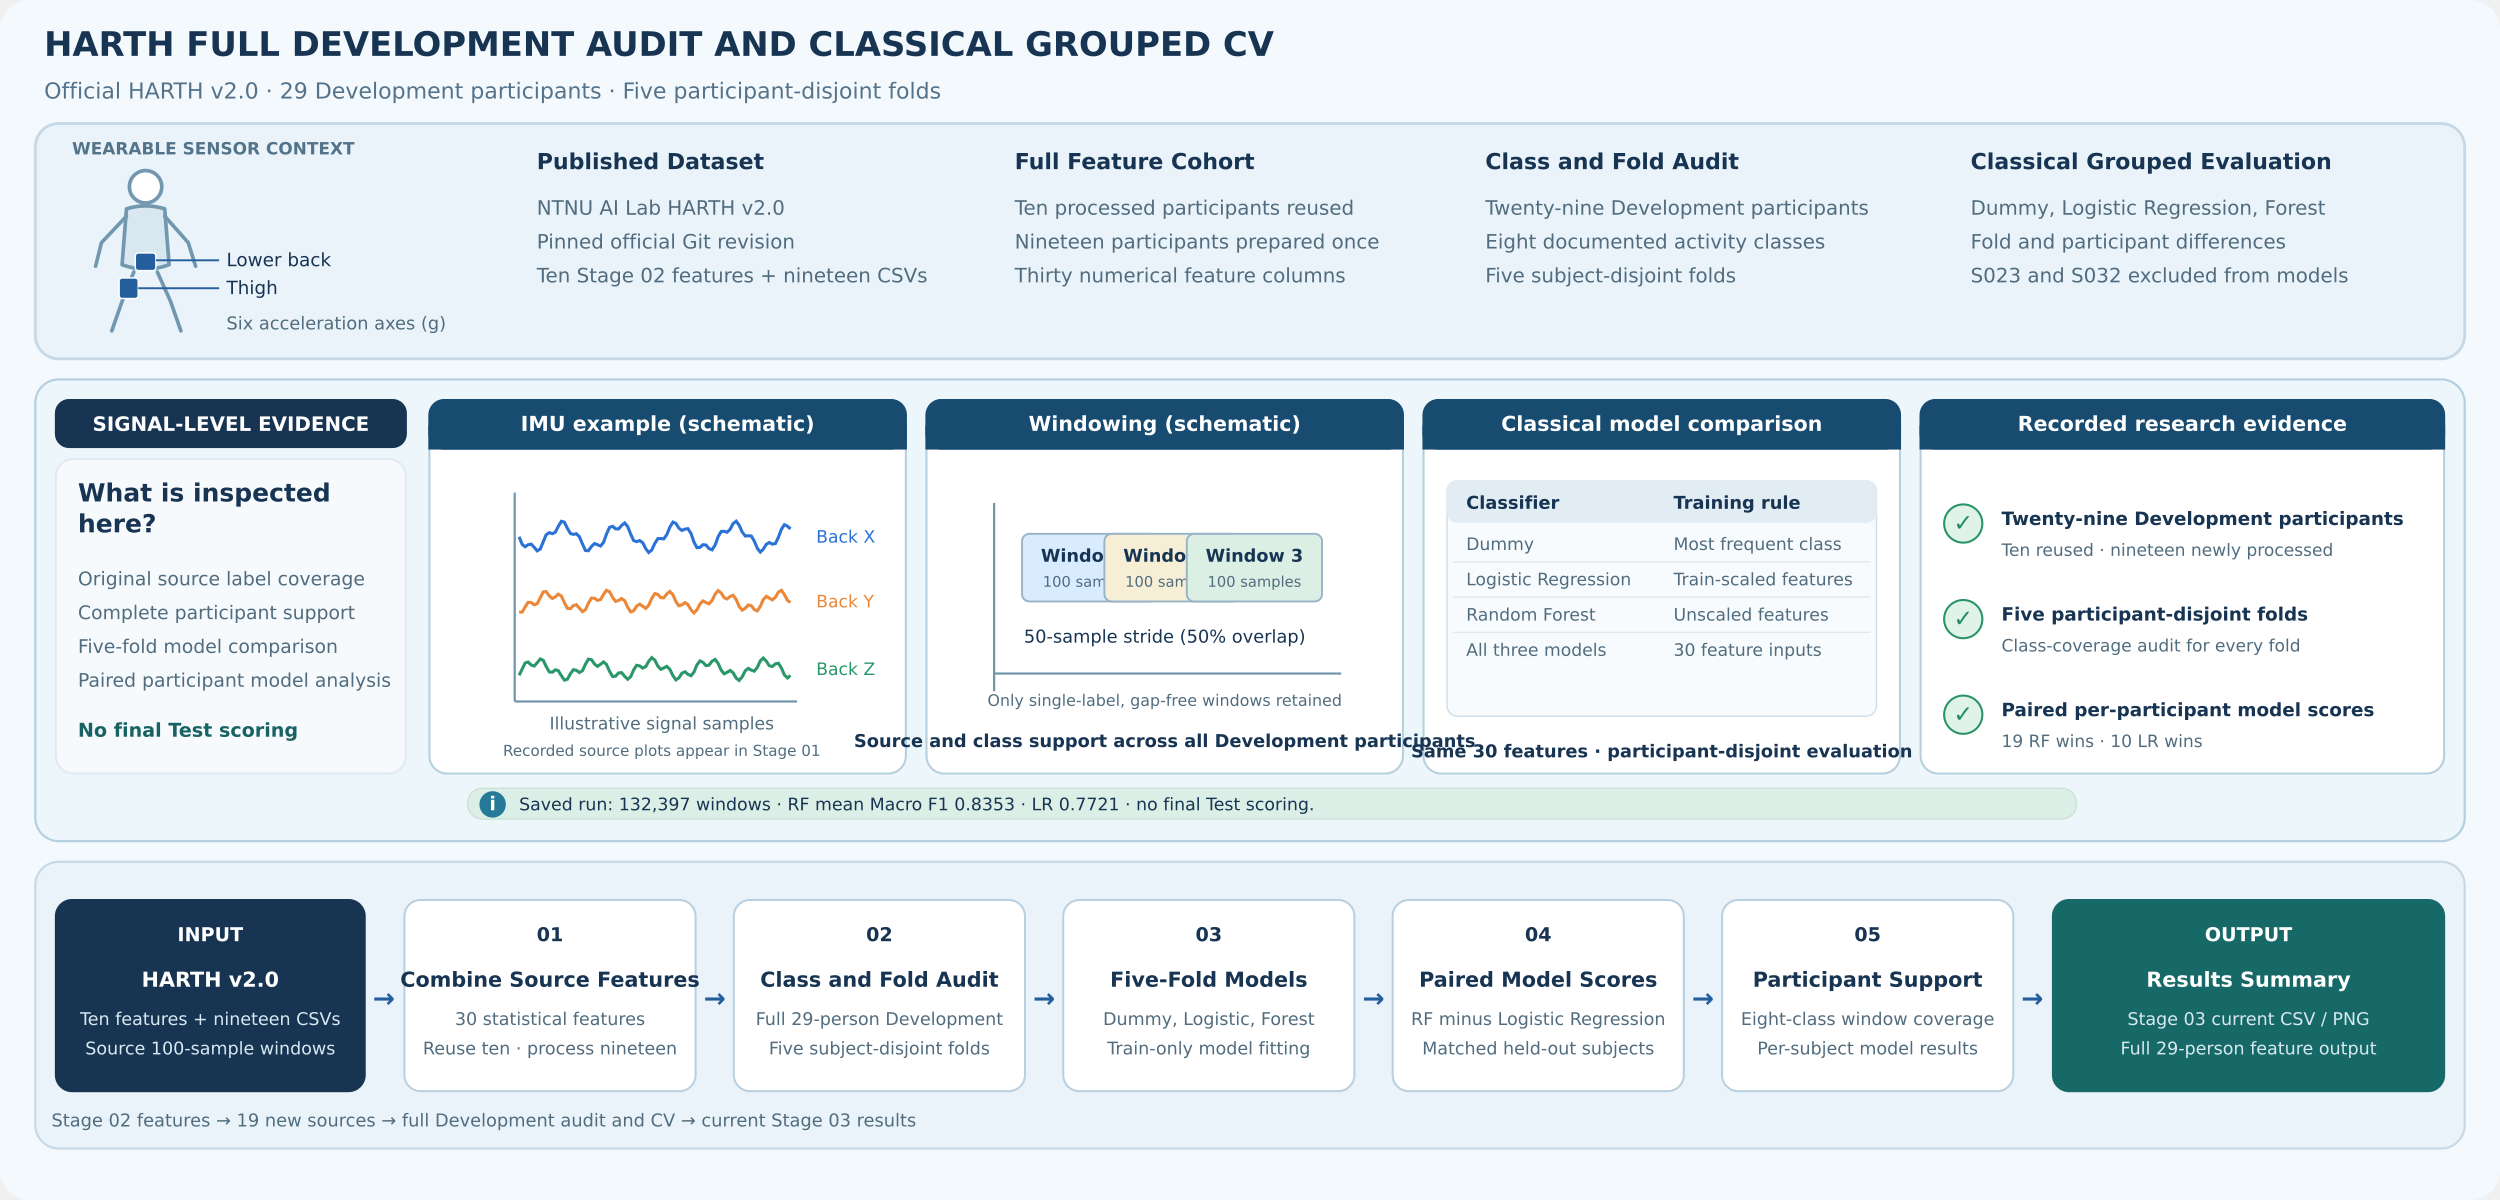
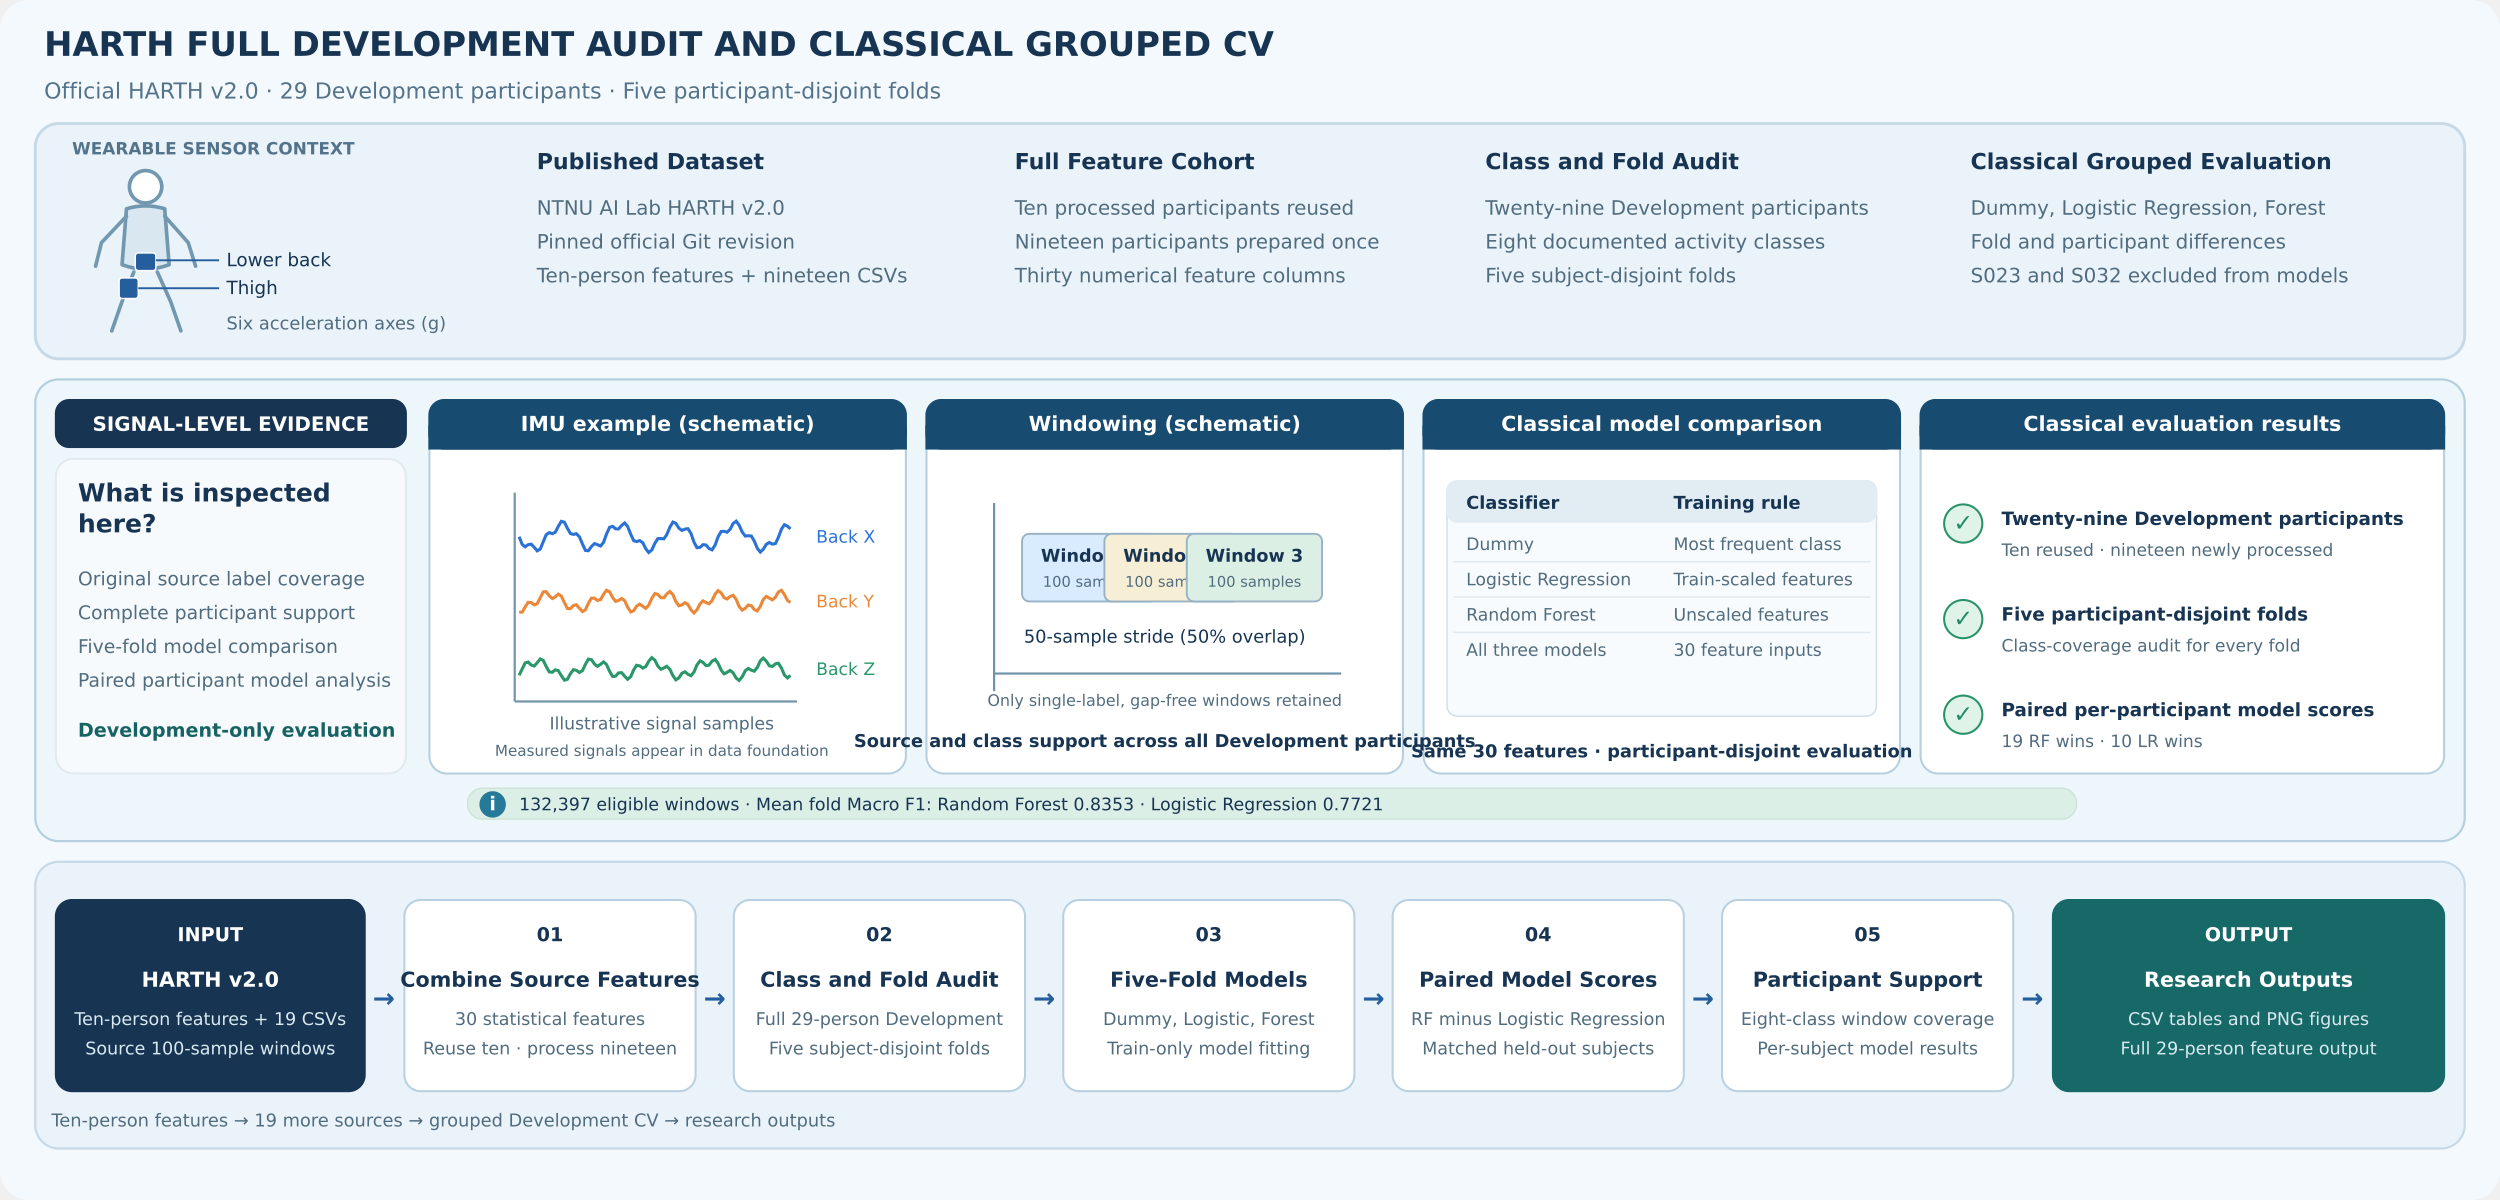
<svg xmlns="http://www.w3.org/2000/svg" width="1700" height="816" viewBox="0 0 1700 816" role="img" aria-labelledby="title desc">
  <rect x="0" y="0" width="1700" height="816" rx="20" fill="#F4F9FD" stroke="#F4F9FD" stroke-width="0" />
  <g font-family="DejaVu Sans, Arial, sans-serif">
    <text x="30" y="38" font-size="23" font-weight="700" fill="#173453">HARTH FULL DEVELOPMENT AUDIT AND CLASSICAL GROUPED CV</text>
    <text x="30" y="67" font-size="15" fill="#54738A">Official HARTH v2.0 · 29 Development participants · Five participant-disjoint folds</text>
    <rect x="24" y="84" width="1652" height="160" rx="16" fill="#EAF3FA" stroke="#C7D9E6" stroke-width="2" />
    <text x="49" y="105" font-size="11.5" font-weight="700" fill="#53738A">WEARABLE SENSOR CONTEXT</text>
    <g fill="none" stroke="#7298B0" stroke-width="2.5" stroke-linejoin="round" stroke-linecap="round">
      <circle cx="99" cy="127" r="11" fill="#FFFFFF" />
      <path d="M86 142 Q99 138 112 142 L115 180 Q99 186 83 180 Z" fill="#D9E7F1" />
      <path d="M86 147 L69 165 L65 181 M112 147 L128 165 L133 181 M91 185 L83 205 L76 225 M107 185 L116 205 L123 225" />
    </g>
    <rect x="92" y="172" width="14" height="12" rx="2" fill="#245E9D" stroke="#FFFFFF" stroke-width="1" />
    <rect x="81" y="189" width="13" height="14" rx="2" fill="#245E9D" stroke="#FFFFFF" stroke-width="1" />
    <line x1="106" y1="177" x2="149" y2="177" stroke="#245E9D" stroke-width="1.3" />
    <line x1="94" y1="196" x2="149" y2="196" stroke="#245E9D" stroke-width="1.3" />
    <text x="154" y="181" font-size="12.5" fill="#173453">Lower back</text>
    <text x="154" y="200" font-size="12.5" fill="#173453">Thigh</text>
    <text x="154" y="224" font-size="12.1" fill="#506C7E">Six acceleration axes (g)</text>
    <text x="365" y="115" font-size="15" font-weight="700" fill="#173453">Published Dataset</text>
    <text x="365" y="146" font-size="13.5" fill="#506C7E">NTNU AI Lab HARTH v2.0</text>
    <text x="365" y="169" font-size="13.5" fill="#506C7E">Pinned official Git revision</text>
-     <text x="365" y="192" font-size="13.5" fill="#506C7E">Ten Stage 02 features + nineteen CSVs</text>
+     <text x="365" y="192" font-size="13.5" fill="#506C7E">Ten-person features + nineteen CSVs</text>
    <text x="690" y="115" font-size="15" font-weight="700" fill="#173453">Full Feature Cohort</text>
    <text x="690" y="146" font-size="13.5" fill="#506C7E">Ten processed participants reused</text>
    <text x="690" y="169" font-size="13.5" fill="#506C7E">Nineteen participants prepared once</text>
    <text x="690" y="192" font-size="13.5" fill="#506C7E">Thirty numerical feature columns</text>
    <text x="1010" y="115" font-size="15" font-weight="700" fill="#173453">Class and Fold Audit</text>
    <text x="1010" y="146" font-size="13.5" fill="#506C7E">Twenty-nine Development participants</text>
    <text x="1010" y="169" font-size="13.5" fill="#506C7E">Eight documented activity classes</text>
    <text x="1010" y="192" font-size="13.5" fill="#506C7E">Five subject-disjoint folds</text>
    <text x="1340" y="115" font-size="15" font-weight="700" fill="#173453">Classical Grouped Evaluation</text>
    <text x="1340" y="146" font-size="13.5" fill="#506C7E">Dummy, Logistic Regression, Forest</text>
    <text x="1340" y="169" font-size="13.5" fill="#506C7E">Fold and participant differences</text>
    <text x="1340" y="192" font-size="13.5" fill="#506C7E">S023 and S032 excluded from models</text>
    <rect x="24" y="258" width="1652" height="314" rx="16" fill="#EDF6FB" stroke="#B4CFE0" stroke-width="1.5" />
    <rect x="38" y="272" width="238" height="32" rx="9" fill="#173453" stroke="#173453" stroke-width="1.4" />
    <text x="157" y="293" font-size="13.5" font-weight="700" fill="#FFFFFF" text-anchor="middle">SIGNAL-LEVEL EVIDENCE</text>
    <rect x="38" y="312" width="238" height="214" rx="12" fill="#F7FAFD" stroke="#E0EAF0" stroke-width="1.4" />
    <text x="53" y="341" font-size="17" font-weight="700" fill="#173453">What is inspected</text>
    <text x="53" y="362" font-size="17" font-weight="700" fill="#173453">here?</text>
    <text x="53" y="398" font-size="12.8" fill="#506C7E">Original source label coverage</text>
    <text x="53" y="421" font-size="12.8" fill="#506C7E">Complete participant support</text>
    <text x="53" y="444" font-size="12.8" fill="#506C7E">Five-fold model comparison</text>
    <text x="53" y="467" font-size="12.8" fill="#506C7E">Paired participant model analysis</text>
-     <text x="53" y="501" font-size="13" font-weight="700" fill="#176363">No final Test scoring</text>
+     <text x="53" y="501" font-size="13" font-weight="700" fill="#176363">Development-only evaluation</text>
    <rect x="292" y="272" width="324" height="254" rx="12" fill="#FFFFFF" stroke="#B6CFDE" stroke-width="1.4" />
    <rect x="292" y="272" width="324" height="33" rx="10" fill="#174B70" stroke="#174B70" stroke-width="1.4" />
    <rect x="292" y="290" width="324" height="15" rx="0" fill="#174B70" stroke="#174B70" stroke-width="1.4" />
    <text x="454" y="293" font-size="14" font-weight="700" fill="#FFFFFF" text-anchor="middle">IMU example (schematic)</text>
    <rect x="630" y="272" width="324" height="254" rx="12" fill="#FFFFFF" stroke="#B6CFDE" stroke-width="1.4" />
    <rect x="630" y="272" width="324" height="33" rx="10" fill="#174B70" stroke="#174B70" stroke-width="1.4" />
    <rect x="630" y="290" width="324" height="15" rx="0" fill="#174B70" stroke="#174B70" stroke-width="1.4" />
    <text x="792" y="293" font-size="14" font-weight="700" fill="#FFFFFF" text-anchor="middle">Windowing (schematic)</text>
    <rect x="968" y="272" width="324" height="254" rx="12" fill="#FFFFFF" stroke="#B6CFDE" stroke-width="1.4" />
    <rect x="968" y="272" width="324" height="33" rx="10" fill="#174B70" stroke="#174B70" stroke-width="1.4" />
    <rect x="968" y="290" width="324" height="15" rx="0" fill="#174B70" stroke="#174B70" stroke-width="1.4" />
    <text x="1130" y="293" font-size="14" font-weight="700" fill="#FFFFFF" text-anchor="middle">Classical model comparison</text>
    <rect x="1306" y="272" width="356" height="254" rx="12" fill="#FFFFFF" stroke="#B6CFDE" stroke-width="1.4" />
    <rect x="1306" y="272" width="356" height="33" rx="10" fill="#174B70" stroke="#174B70" stroke-width="1.4" />
    <rect x="1306" y="290" width="356" height="15" rx="0" fill="#174B70" stroke="#174B70" stroke-width="1.4" />
-     <text x="1484" y="293" font-size="14" font-weight="700" fill="#FFFFFF" text-anchor="middle">Recorded research evidence</text>
+     <text x="1484" y="293" font-size="14" font-weight="700" fill="#FFFFFF" text-anchor="middle">Classical evaluation results</text>
    <line x1="350" y1="477" x2="542" y2="477" stroke="#7194ab" stroke-width="1.5" />
    <line x1="350" y1="335" x2="350" y2="477" stroke="#7194ab" stroke-width="1.5" />
    <path d="M353.0,365.0 L355.1,370.2 L357.1,371.8 L359.1,370.4 L361.2,370.0 L363.3,372.2 L365.3,374.6 L367.4,373.3 L369.4,368.4 L371.4,363.6 L373.5,362.2 L375.6,362.9 L377.6,361.9 L379.6,358.0 L381.7,354.5 L383.8,355.1 L385.8,359.2 L387.9,362.8 L389.9,363.4 L391.9,362.9 L394.0,365.0 L396.1,370.0 L398.1,374.3 L400.1,374.5 L402.2,371.6 L404.3,369.6 L406.3,370.4 L408.4,371.3 L410.4,368.8 L412.4,363.2 L414.5,358.6 L416.6,357.9 L418.6,359.6 L420.6,359.7 L422.7,357.3 L424.8,355.6 L426.8,358.0 L428.9,363.3 L430.9,367.6 L432.9,368.3 L435.0,367.6 L437.1,369.1 L439.1,373.1 L441.1,375.7 L443.2,374.0 L445.3,369.5 L447.3,366.3 L449.4,366.2 L451.4,366.4 L453.4,363.6 L455.5,358.5 L457.6,355.0 L459.6,355.9 L461.6,359.1 L463.7,360.7 L465.8,359.8 L467.8,359.5 L469.9,362.8 L471.9,368.6 L473.9,372.4 L476.0,372.2 L478.0,370.4 L480.1,370.6 L482.1,373.0 L484.2,373.9 L486.3,370.6 L488.3,365.0 L490.4,361.4 L492.4,361.3 L494.4,361.9 L496.5,359.9 L498.5,356.0 L500.6,354.4 L502.6,357.1 L504.7,361.8 L506.8,364.5 L508.8,364.3 L510.9,364.5 L512.9,367.9 L515.0,372.9 L517.0,375.4 L519.0,373.5 L521.1,370.1 L523.1,368.9 L525.2,370.0 L527.3,369.6 L529.3,365.4 L531.4,359.8 L533.4,356.8 L535.5,357.8 L537.5,359.7" stroke="#2B72D7" fill="none" stroke-width="2.1" />
    <text x="555" y="369" font-size="11.7" fill="#2B72D7">Back X</text>
    <path d="M353.0,416.3 L355.1,416.2 L357.1,412.7 L359.1,409.6 L361.2,409.7 L363.3,411.3 L365.3,410.5 L367.4,406.4 L369.4,402.5 L371.4,402.3 L373.5,405.2 L375.6,407.0 L377.6,405.9 L379.6,404.0 L381.7,405.3 L383.8,409.8 L385.8,413.7 L387.9,413.9 L389.9,411.8 L391.9,411.2 L394.0,413.6 L396.1,415.9 L398.1,414.6 L400.1,410.2 L402.2,406.7 L404.3,406.8 L406.3,408.3 L408.4,407.7 L410.4,404.2 L412.4,401.4 L414.5,402.4 L416.6,406.3 L418.6,408.9 L420.6,408.3 L422.7,407.0 L424.8,408.5 L426.8,412.9 L428.9,416.1 L430.9,415.3 L432.9,412.2 L435.0,410.8 L437.1,412.3 L439.1,413.7 L441.1,411.6 L443.2,406.9 L445.3,403.6 L447.3,404.2 L449.4,406.4 L451.4,406.5 L453.4,403.9 L455.5,402.2 L457.6,404.4 L459.6,409.1 L461.6,411.9 L463.7,411.3 L465.8,409.8 L467.8,411.1 L469.9,414.7 L471.9,416.8 L473.9,414.7 L476.0,410.7 L478.0,408.6 L480.1,409.7 L482.1,410.6 L484.2,408.4 L486.3,404.0 L488.3,401.6 L490.4,403.2 L492.4,406.4 L494.4,407.3 L496.5,405.6 L498.5,404.8 L500.6,407.6 L502.6,412.4 L504.7,414.9 L506.8,413.6 L508.8,411.4 L510.9,411.9 L512.9,414.5 L515.0,415.4 L517.0,412.3 L519.0,407.7 L521.1,405.5 L523.1,406.7 L525.2,407.9 L527.3,406.1 L529.3,402.6 L531.4,401.4 L533.4,404.3 L535.5,408.3 L537.5,409.7" stroke="#EB8738" fill="none" stroke-width="2.1" />
    <text x="555" y="413" font-size="11.7" fill="#EB8738">Back Y</text>
    <path d="M353.0,459.2 L355.1,454.9 L357.1,450.8 L359.1,450.2 L361.2,452.2 L363.3,452.9 L365.3,450.6 L367.4,448.1 L369.4,449.0 L371.4,453.2 L373.5,456.9 L375.6,457.1 L377.6,455.5 L379.6,456.0 L381.7,459.4 L383.8,462.5 L385.8,461.9 L387.9,458.1 L389.9,455.4 L391.9,455.8 L394.0,457.3 L396.1,456.0 L398.1,451.7 L400.1,448.2 L402.2,448.6 L404.3,451.6 L406.3,453.1 L408.4,451.7 L410.4,450.1 L412.4,451.8 L414.5,456.5 L416.6,460.0 L418.6,459.8 L420.6,457.6 L422.7,457.4 L424.8,459.9 L426.8,461.9 L428.9,460.1 L430.9,455.5 L432.9,452.4 L435.0,452.8 L437.1,454.3 L439.1,453.3 L441.1,449.7 L443.2,447.2 L445.3,448.9 L447.3,452.9 L449.4,455.1 L451.4,454.2 L453.4,453.1 L455.5,455.1 L457.6,459.5 L459.6,462.3 L461.6,461.0 L463.7,457.8 L465.8,456.8 L467.8,458.5 L469.9,459.5 L471.9,457.0 L473.9,452.2 L476.0,449.4 L478.0,450.4 L480.1,452.6 L482.1,452.3 L484.2,449.6 L486.3,448.4 L488.3,451.1 L490.4,455.7 L492.4,458.2 L494.4,457.2 L496.5,455.9 L498.5,457.5 L500.6,461.1 L502.6,462.7 L504.7,460.2 L506.8,456.1 L508.8,454.5 L510.9,455.7 L512.9,456.4 L515.0,453.8 L517.0,449.4 L519.0,447.5 L521.1,449.6 L523.1,452.7 L525.2,453.2 L527.3,451.4 L529.3,451.0 L531.4,454.3 L533.4,459.0 L535.5,461.0 L537.5,459.3" stroke="#29976A" fill="none" stroke-width="2.1" />
    <text x="555" y="459" font-size="11.7" fill="#29976A">Back Z</text>
    <text x="450" y="496" font-size="11.7" fill="#506C7E" text-anchor="middle">Illustrative signal samples</text>
-     <text x="450" y="514" font-size="10.3" fill="#506C7E" text-anchor="middle">Recorded source plots appear in Stage 01</text>
+     <text x="450" y="514" font-size="10.3" fill="#506C7E" text-anchor="middle">Measured signals appear in data foundation</text>
    <line x1="676" y1="458" x2="912" y2="458" stroke="#7194ab" stroke-width="1.5" />
    <line x1="676" y1="342" x2="676" y2="470" stroke="#7194ab" stroke-width="1.5" />
    <rect x="695" y="363" width="92" height="46" rx="5" fill="#d8ebff" stroke="#98b2c6" stroke-width="1.3" />
    <text x="741" y="382" font-size="12" font-weight="700" fill="#173453" text-anchor="middle">Window 1</text>
    <text x="741" y="399" font-size="10" fill="#506C7E" text-anchor="middle">100 samples</text>
    <rect x="751" y="363" width="92" height="46" rx="5" fill="#f7efd5" stroke="#98b2c6" stroke-width="1.3" />
    <text x="797" y="382" font-size="12" font-weight="700" fill="#173453" text-anchor="middle">Window 2</text>
    <text x="797" y="399" font-size="10" fill="#506C7E" text-anchor="middle">100 samples</text>
    <rect x="807" y="363" width="92" height="46" rx="5" fill="#dcefe5" stroke="#98b2c6" stroke-width="1.3" />
    <text x="853" y="382" font-size="12" font-weight="700" fill="#173453" text-anchor="middle">Window 3</text>
    <text x="853" y="399" font-size="10" fill="#506C7E" text-anchor="middle">100 samples</text>
    <text x="792" y="437" font-size="12.1" fill="#173453" text-anchor="middle">50-sample stride (50% overlap)</text>
    <text x="792" y="480" font-size="10.8" fill="#506C7E" text-anchor="middle">Only single-label, gap-free windows retained</text>
    <text x="792" y="508" font-size="12.1" font-weight="700" fill="#173453" text-anchor="middle">Source and class support across all Development participants</text>
    <rect x="984" y="327" width="292" height="160" rx="7" fill="#F8FBFD" stroke="#CFDFE9" stroke-width="1" />
    <rect x="984" y="327" width="292" height="28" rx="7" fill="#E2ECF3" stroke="#E2ECF3" stroke-width="1" />
    <text x="997" y="346" font-size="12.1" font-weight="700" fill="#173453">Classifier</text>
    <text x="1138" y="346" font-size="12.1" font-weight="700" fill="#173453">Training rule</text>
    <text x="997" y="374" font-size="11.7" fill="#506C7E">Dummy</text>
    <text x="1138" y="374" font-size="11.7" fill="#506C7E">Most frequent class</text>
    <line x1="988" y1="382" x2="1272" y2="382" stroke="#DFE9EF" stroke-width="1" />
    <text x="997" y="398" font-size="11.7" fill="#506C7E">Logistic Regression</text>
    <text x="1138" y="398" font-size="11.7" fill="#506C7E">Train-scaled features</text>
    <line x1="988" y1="406" x2="1272" y2="406" stroke="#DFE9EF" stroke-width="1" />
    <text x="997" y="422" font-size="11.7" fill="#506C7E">Random Forest</text>
    <text x="1138" y="422" font-size="11.7" fill="#506C7E">Unscaled features</text>
    <line x1="988" y1="430" x2="1272" y2="430" stroke="#DFE9EF" stroke-width="1" />
    <text x="997" y="446" font-size="11.7" fill="#506C7E">All three models</text>
    <text x="1138" y="446" font-size="11.7" fill="#506C7E">30 feature inputs</text>
    <text x="1130" y="515" font-size="12.1" font-weight="700" fill="#173453" text-anchor="middle">Same 30 features · participant-disjoint evaluation</text>
    <circle cx="1335" cy="356" r="13" fill="#E0F3E9" stroke="#279366" stroke-width="1.4" />
    <text x="1335" y="361" font-size="16" font-weight="700" fill="#218A66" text-anchor="middle">✓</text>
    <text x="1361" y="357" font-size="12.5" font-weight="700" fill="#173453">Twenty-nine Development participants</text>
    <text x="1361" y="378" font-size="11.6" fill="#506C7E">Ten reused · nineteen newly processed</text>
    <circle cx="1335" cy="421" r="13" fill="#E0F3E9" stroke="#279366" stroke-width="1.4" />
    <text x="1335" y="426" font-size="16" font-weight="700" fill="#218A66" text-anchor="middle">✓</text>
    <text x="1361" y="422" font-size="12.5" font-weight="700" fill="#173453">Five participant-disjoint folds</text>
    <text x="1361" y="443" font-size="11.6" fill="#506C7E">Class-coverage audit for every fold</text>
    <circle cx="1335" cy="486" r="13" fill="#E0F3E9" stroke="#279366" stroke-width="1.4" />
    <text x="1335" y="491" font-size="16" font-weight="700" fill="#218A66" text-anchor="middle">✓</text>
    <text x="1361" y="487" font-size="12.5" font-weight="700" fill="#173453">Paired per-participant model scores</text>
    <text x="1361" y="508" font-size="11.6" fill="#506C7E">19 RF wins · 10 LR wins</text>
    <rect x="318" y="536" width="1094" height="21" rx="10" fill="#DCEFE6" stroke="#CDE3D8" stroke-width="1" />
    <circle cx="335" cy="547" r="9" fill="#267998" />
    <text x="335" y="551" font-size="13" font-weight="700" fill="#FFFFFF" text-anchor="middle">i</text>
-     <text x="353" y="551" font-size="11.8" fill="#173453">Saved run: 132,397 windows · RF mean Macro F1 0.8353 · LR 0.7721 · no final Test scoring.</text>
+     <text x="353" y="551" font-size="11.8" fill="#173453">132,397 eligible windows · Mean fold Macro F1: Random Forest 0.8353 · Logistic Regression 0.7721</text>
    <rect x="24" y="586" width="1652" height="195" rx="16" fill="#EAF3FA" stroke="#C7D9E6" stroke-width="1.5" />
    <rect x="38" y="612" width="210" height="130" rx="11" fill="#173453" stroke="#173453" stroke-width="1.4" />
    <text x="143" y="640" font-size="13" font-weight="700" fill="#FFFFFF" text-anchor="middle">INPUT</text>
    <text x="143" y="671" font-size="14.1" font-weight="700" fill="#FFFFFF" text-anchor="middle">HARTH v2.0</text>
-     <text x="143" y="697" font-size="11.9" fill="#D8E9F0" text-anchor="middle">Ten features + nineteen CSVs</text>
+     <text x="143" y="697" font-size="11.9" fill="#D8E9F0" text-anchor="middle">Ten-person features + 19 CSVs</text>
    <text x="143" y="717" font-size="11.9" fill="#D8E9F0" text-anchor="middle">Source 100-sample windows</text>
    <text x="261" y="685" font-size="18" font-weight="700" fill="#245E9D" text-anchor="middle">→</text>
    <rect x="275" y="612" width="198" height="130" rx="11" fill="#FFFFFF" stroke="#B9D0E0" stroke-width="1.4" />
    <text x="374" y="640" font-size="13" font-weight="700" fill="#173453" text-anchor="middle">01</text>
    <text x="374" y="671" font-size="14.1" font-weight="700" fill="#173453" text-anchor="middle">Combine Source Features</text>
    <text x="374" y="697" font-size="11.9" fill="#506C7E" text-anchor="middle">30 statistical features</text>
    <text x="374" y="717" font-size="11.9" fill="#506C7E" text-anchor="middle">Reuse ten · process nineteen</text>
    <text x="486" y="685" font-size="18" font-weight="700" fill="#245E9D" text-anchor="middle">→</text>
    <rect x="499" y="612" width="198" height="130" rx="11" fill="#FFFFFF" stroke="#B9D0E0" stroke-width="1.4" />
    <text x="598" y="640" font-size="13" font-weight="700" fill="#173453" text-anchor="middle">02</text>
    <text x="598" y="671" font-size="14.1" font-weight="700" fill="#173453" text-anchor="middle">Class and Fold Audit</text>
    <text x="598" y="697" font-size="11.9" fill="#506C7E" text-anchor="middle">Full 29-person Development</text>
    <text x="598" y="717" font-size="11.9" fill="#506C7E" text-anchor="middle">Five subject-disjoint folds</text>
    <text x="710" y="685" font-size="18" font-weight="700" fill="#245E9D" text-anchor="middle">→</text>
    <rect x="723" y="612" width="198" height="130" rx="11" fill="#FFFFFF" stroke="#B9D0E0" stroke-width="1.4" />
    <text x="822" y="640" font-size="13" font-weight="700" fill="#173453" text-anchor="middle">03</text>
    <text x="822" y="671" font-size="14.1" font-weight="700" fill="#173453" text-anchor="middle">Five-Fold Models</text>
    <text x="822" y="697" font-size="11.9" fill="#506C7E" text-anchor="middle">Dummy, Logistic, Forest</text>
    <text x="822" y="717" font-size="11.9" fill="#506C7E" text-anchor="middle">Train-only model fitting</text>
    <text x="934" y="685" font-size="18" font-weight="700" fill="#245E9D" text-anchor="middle">→</text>
    <rect x="947" y="612" width="198" height="130" rx="11" fill="#FFFFFF" stroke="#B9D0E0" stroke-width="1.4" />
    <text x="1046" y="640" font-size="13" font-weight="700" fill="#173453" text-anchor="middle">04</text>
    <text x="1046" y="671" font-size="14.1" font-weight="700" fill="#173453" text-anchor="middle">Paired Model Scores</text>
    <text x="1046" y="697" font-size="11.9" fill="#506C7E" text-anchor="middle">RF minus Logistic Regression</text>
    <text x="1046" y="717" font-size="11.9" fill="#506C7E" text-anchor="middle">Matched held-out subjects</text>
    <text x="1158" y="685" font-size="18" font-weight="700" fill="#245E9D" text-anchor="middle">→</text>
    <rect x="1171" y="612" width="198" height="130" rx="11" fill="#FFFFFF" stroke="#B9D0E0" stroke-width="1.4" />
    <text x="1270" y="640" font-size="13" font-weight="700" fill="#173453" text-anchor="middle">05</text>
    <text x="1270" y="671" font-size="14.1" font-weight="700" fill="#173453" text-anchor="middle">Participant Support</text>
    <text x="1270" y="697" font-size="11.9" fill="#506C7E" text-anchor="middle">Eight-class window coverage</text>
    <text x="1270" y="717" font-size="11.9" fill="#506C7E" text-anchor="middle">Per-subject model results</text>
    <text x="1382" y="685" font-size="18" font-weight="700" fill="#245E9D" text-anchor="middle">→</text>
    <rect x="1396" y="612" width="266" height="130" rx="11" fill="#176968" stroke="#176968" stroke-width="1.4" />
    <text x="1529" y="640" font-size="13" font-weight="700" fill="#FFFFFF" text-anchor="middle">OUTPUT</text>
-     <text x="1529" y="671" font-size="14.1" font-weight="700" fill="#FFFFFF" text-anchor="middle">Results Summary</text>
-     <text x="1529" y="697" font-size="11.9" fill="#D8E9F0" text-anchor="middle">Stage 03 current CSV / PNG</text>
+     <text x="1529" y="671" font-size="14.1" font-weight="700" fill="#FFFFFF" text-anchor="middle">Research Outputs</text>
+     <text x="1529" y="697" font-size="11.9" fill="#D8E9F0" text-anchor="middle">CSV tables and PNG figures</text>
    <text x="1529" y="717" font-size="11.9" fill="#D8E9F0" text-anchor="middle">Full 29-person feature output</text>
-     <text x="35" y="766" font-size="12.1" fill="#506C7E">Stage 02 features → 19 new sources → full Development audit and CV → current Stage 03 results</text>
+     <text x="35" y="766" font-size="12.1" fill="#506C7E">Ten-person features → 19 more sources → grouped Development CV → research outputs</text>
  </g>
</svg>
